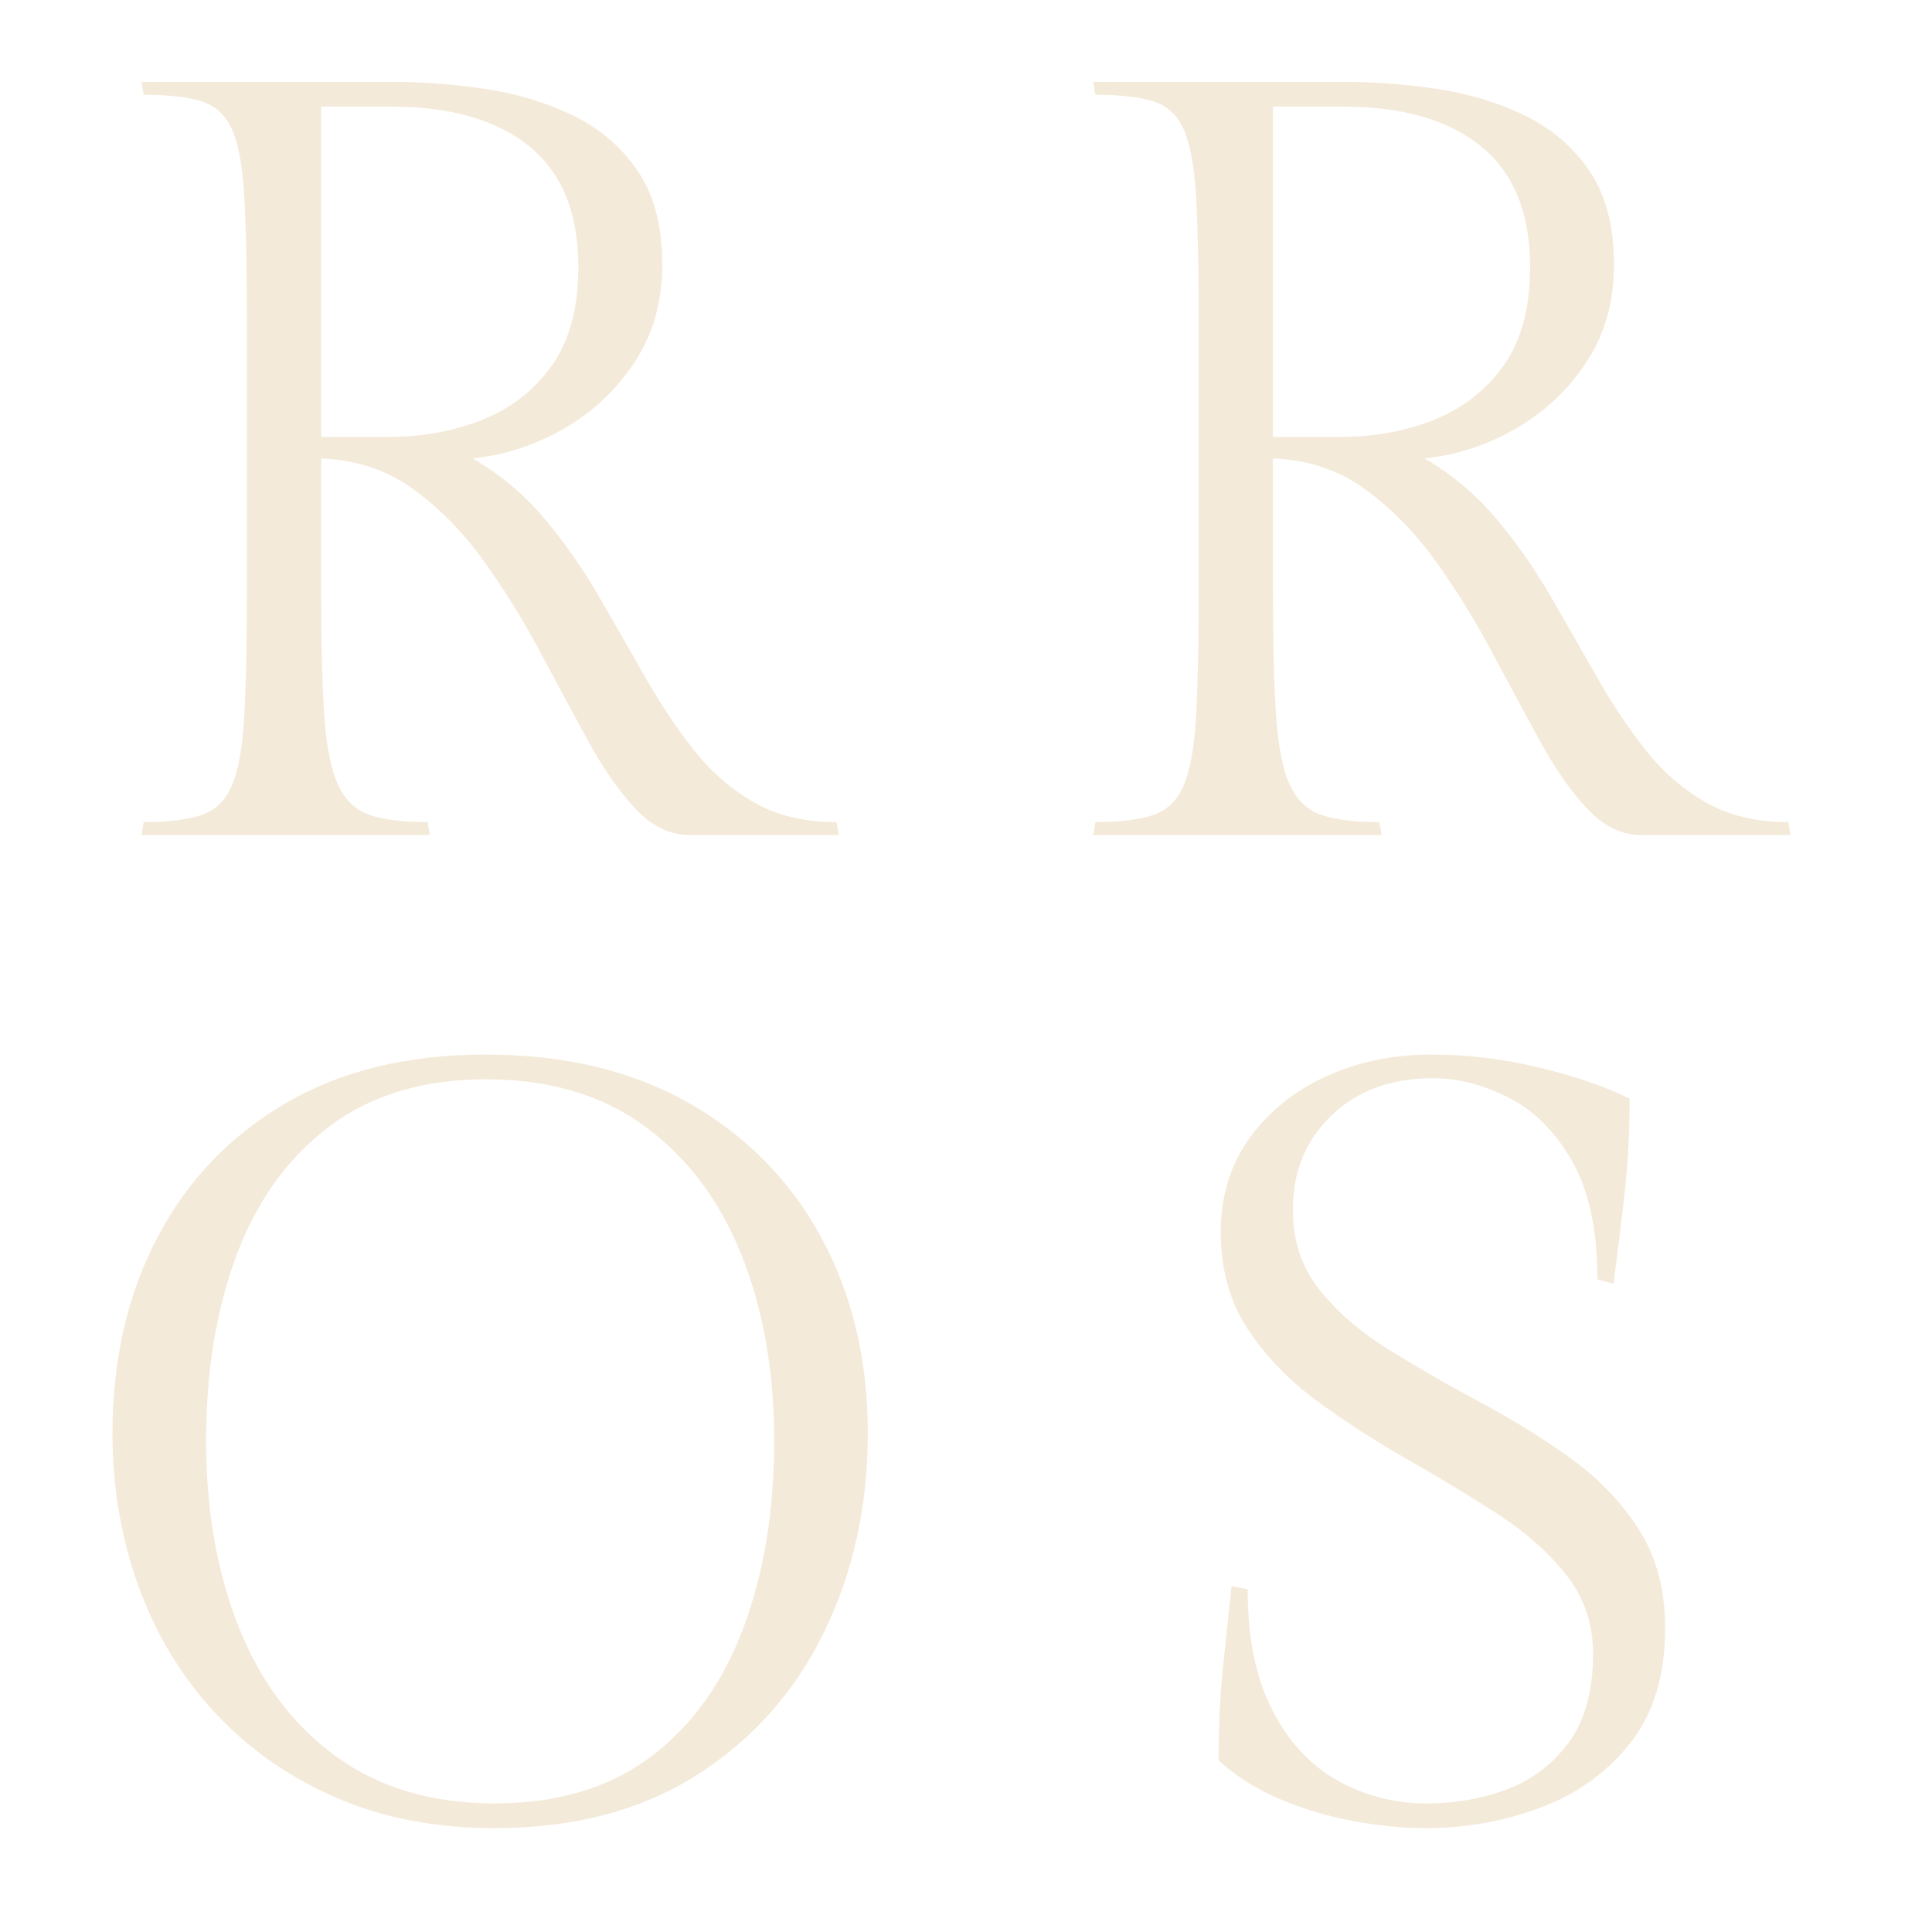
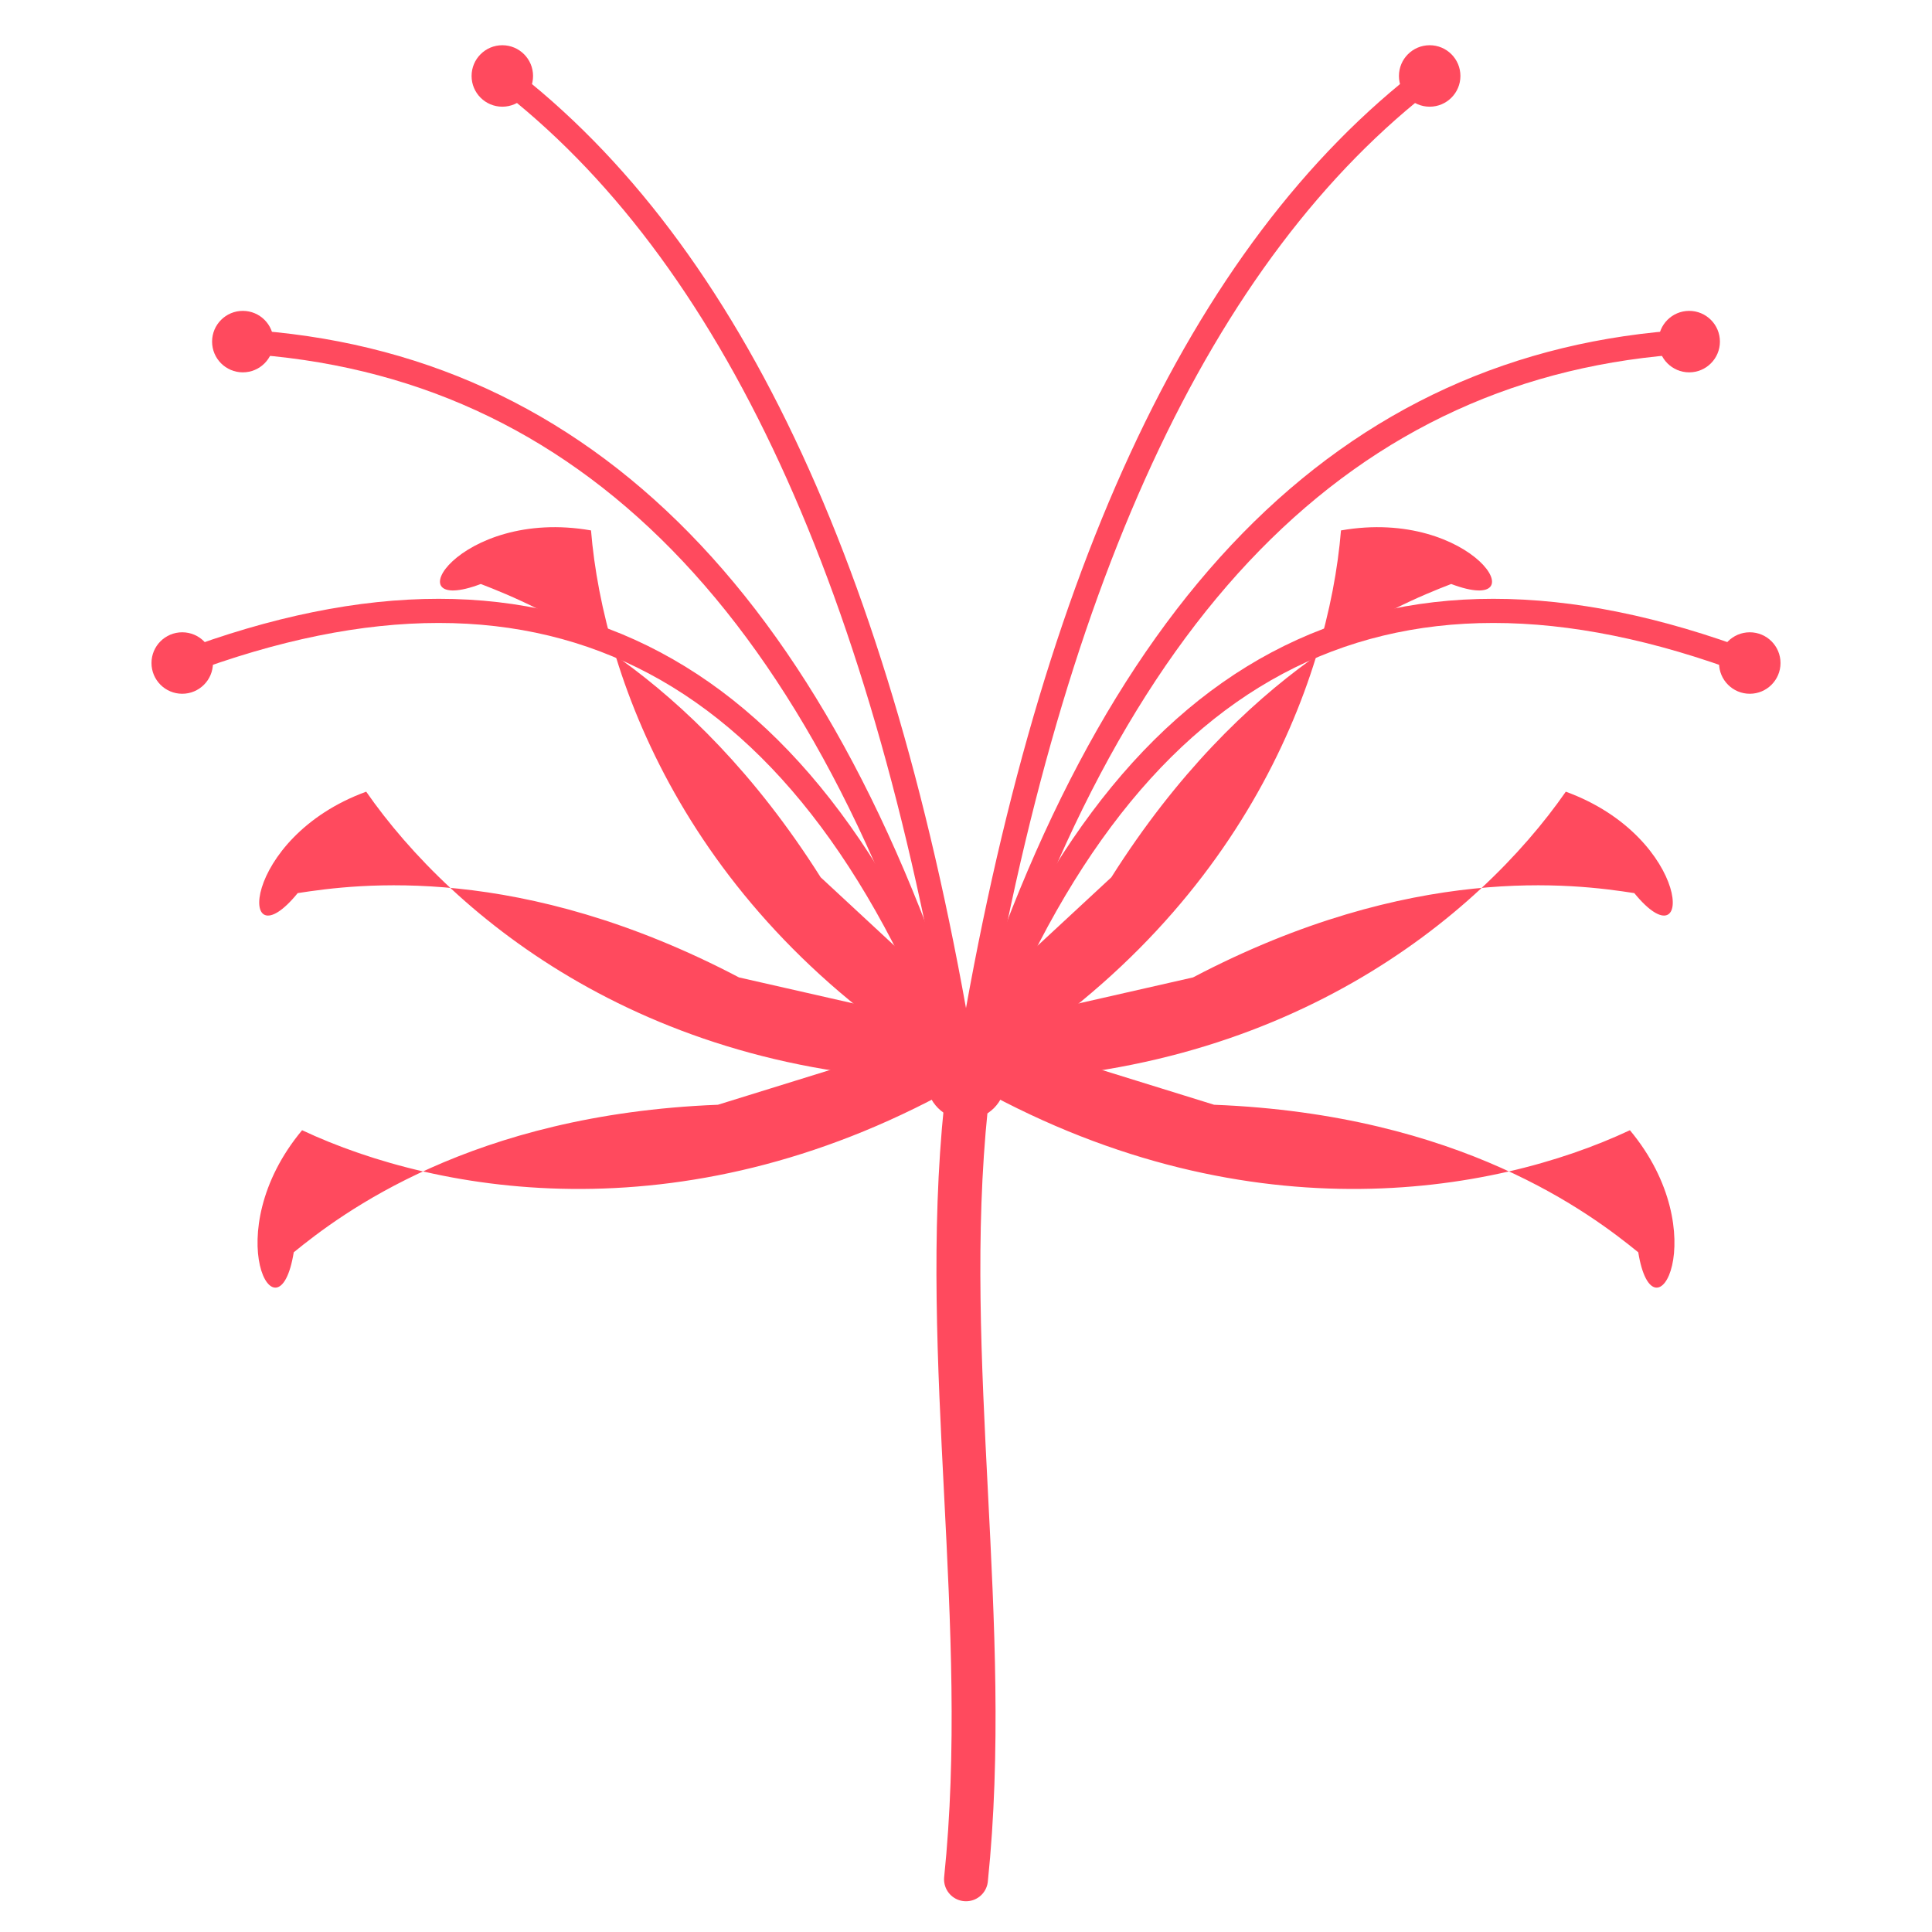
- <svg xmlns="http://www.w3.org/2000/svg" viewBox="138 140 236 236" width="64" height="64">
-   <g fill="#f4ead9">
-     <path transform="translate(148.45 242.00) scale(0.13143 -0.13143)" d="M698 12 700 0H561Q534 0 511.0 24.5Q488 49 466.5 88.5Q445 128 421.5 172.0Q398 216 369.5 255.5Q341 295 304.5 321.5Q268 348 219 350V226Q219 153 222.0 110.0Q225 67 235.0 46.0Q245 25 264.5 18.5Q284 12 318 12L320 0H52L54 12Q88 12 107.5 18.5Q127 25 136.0 46.0Q145 67 147.5 110.0Q150 153 150 226V479Q150 552 147.5 594.0Q145 636 136.0 656.0Q127 676 107.5 682.0Q88 688 54 688L52 700H284Q327 700 371.0 693.5Q415 687 452.5 669.0Q490 651 513.0 617.5Q536 584 536 530Q536 479 511.0 440.5Q486 402 446.0 378.5Q406 355 360 350Q399 327 427.0 293.5Q455 260 477.0 222.0Q499 184 520.0 147.0Q541 110 565.0 79.5Q589 49 621.0 30.5Q653 12 698 12ZM219 677V370H282Q329 370 369.0 386.0Q409 402 433.5 436.5Q458 471 458 528Q458 603 412.5 640.0Q367 677 284 677Z" />
-     <path transform="translate(264.71 242.00) scale(0.13143 -0.13143)" d="M698 12 700 0H561Q534 0 511.0 24.5Q488 49 466.5 88.5Q445 128 421.5 172.0Q398 216 369.5 255.5Q341 295 304.5 321.5Q268 348 219 350V226Q219 153 222.0 110.0Q225 67 235.0 46.0Q245 25 264.5 18.5Q284 12 318 12L320 0H52L54 12Q88 12 107.5 18.5Q127 25 136.0 46.0Q145 67 147.5 110.0Q150 153 150 226V479Q150 552 147.5 594.0Q145 636 136.0 656.0Q127 676 107.5 682.0Q88 688 54 688L52 700H284Q327 700 371.0 693.5Q415 687 452.5 669.0Q490 651 513.0 617.5Q536 584 536 530Q536 479 511.0 440.5Q486 402 446.0 378.5Q406 355 360 350Q399 327 427.0 293.5Q455 260 477.0 222.0Q499 184 520.0 147.0Q541 110 565.0 79.5Q589 49 621.0 30.5Q653 12 698 12ZM219 677V370H282Q329 370 369.0 386.0Q409 402 433.5 436.5Q458 471 458 528Q458 603 412.5 640.0Q367 677 284 677Z" />
-     <path transform="translate(147.14 362.00) scale(0.13143 -0.13143)" d="M737 357Q737 255 696.0 171.5Q655 88 577.5 39.0Q500 -10 390 -10Q308 -10 242.5 18.5Q177 47 130.5 97.0Q84 147 59.5 214.0Q35 281 35 357Q35 459 76.5 538.5Q118 618 195.5 663.5Q273 709 382 709Q492 709 571.5 663.5Q651 618 694.0 538.5Q737 459 737 357ZM650 350Q650 447 619.5 523.0Q589 599 529.5 642.5Q470 686 382 686Q295 686 237.0 642.5Q179 599 150.5 523.0Q122 447 122 350Q122 253 152.5 176.5Q183 100 243.0 56.5Q303 13 390 13Q478 13 535.5 56.5Q593 100 621.5 176.5Q650 253 650 350Z" />
-     <path transform="translate(279.63 362.00) scale(0.13143 -0.13143)" d="M248 13Q289 13 324.0 26.5Q359 40 381.0 70.5Q403 101 403 152Q403 194 378.0 225.5Q353 257 313.5 282.5Q274 308 230.0 333.0Q186 358 146.5 387.0Q107 416 82.0 454.0Q57 492 57 544Q57 594 83.5 631.0Q110 668 154.5 688.5Q199 709 253 709Q302 709 352.5 697.0Q403 685 437 668Q437 621 432.0 577.0Q427 533 422 496L407 500Q407 569 383.5 610.0Q360 651 324.5 669.0Q289 687 254 687Q196 687 160.0 652.5Q124 618 124 565Q124 521 149.0 490.0Q174 459 213.5 434.5Q253 410 297.0 386.5Q341 363 380.5 335.0Q420 307 445.0 268.5Q470 230 470 176Q470 110 437.5 69.0Q405 28 354.0 9.0Q303 -10 247 -10Q216 -10 180.5 -3.5Q145 3 112.0 17.0Q79 31 55 53Q55 100 59.0 139.0Q63 178 67 215L82 212Q82 144 105.0 99.5Q128 55 166.0 34.0Q204 13 248 13Z" />
+ <svg xmlns="http://www.w3.org/2000/svg" viewBox="56 40 400 440" width="64" height="64">
+   <g>
+     <g fill="none" stroke="#ff4a5e" stroke-width="5.5" stroke-linecap="round">
+       <path d="M256,286 Q203.5,143.5 77.5,191.0" />
+       <path d="M256,286 Q208.4,124.8 91.3,117.8" />
+       <path d="M256,286 Q229.0,117.2 150.4,57.3" />
+       <path d="M256,286 Q283.0,117.2 361.6,57.3" />
+       <path d="M256,286 Q303.6,124.8 420.7,117.8" />
+       <path d="M256,286 Q308.5,143.5 434.5,191.0" />
+     </g>
+     <g fill="#ff4a5e">
+       <circle cx="77.5" cy="191.0" r="7" />
+       <circle cx="91.3" cy="117.8" r="7" />
+       <circle cx="150.4" cy="57.3" r="7" />
+       <circle cx="361.6" cy="57.3" r="7" />
+       <circle cx="420.7" cy="117.8" r="7" />
+       <circle cx="434.5" cy="191.0" r="7" />
+     </g>
+     <g fill="#ff4a5e">
+       <path d="M256.0,286.2 C193.3,322.2 135.9,312.0 104.8,297.4 C85.2,320.9 99.4,346.7 102.9,325.2 C113.5,316.6 143.2,293.8 199.5,291.6 L256.9,273.8Z" />
+       <path d="M255.9,286.2 C183.6,286.0 139.0,248.5 119.4,220.3 C90.6,230.8 90.0,260.3 103.8,243.4 C117.3,241.3 154.4,236.4 204.3,262.6 L262.8,275.9Z" />
+       <path d="M255.8,286.1 C193.3,249.8 173.4,195.0 170.6,160.8 C140.4,155.5 125.1,180.7 145.5,173.0 C158.2,177.9 192.8,192.2 222.9,239.8 L267.0,280.7Z" />
+       <path d="M256.0,286.2 C318.7,322.2 376.1,312.0 407.2,297.4 C426.8,320.9 412.6,346.7 409.1,325.2 C398.5,316.6 368.8,293.8 312.5,291.6 L255.1,273.8Z" />
+       <path d="M256.1,286.2 C328.4,286.0 373.0,248.5 392.6,220.3 C421.4,230.8 422.0,260.3 408.2,243.4 C394.7,241.3 357.6,236.4 307.7,262.6 L249.2,275.9Z" />
+       <path d="M256.2,286.1 C318.7,249.8 338.6,195.0 341.4,160.8 C371.6,155.5 386.9,180.7 366.5,173.0 C353.8,177.9 319.2,192.2 289.1,239.8 L245.0,280.7Z" />
+     </g>
+     <circle cx="256" cy="286" r="9" fill="#ff4a5e" />
+     <path d="M256,292 C250,350 262,410 256,468" stroke="#ff4a5e" stroke-width="10" fill="none" stroke-linecap="round" />
  </g>
</svg>
